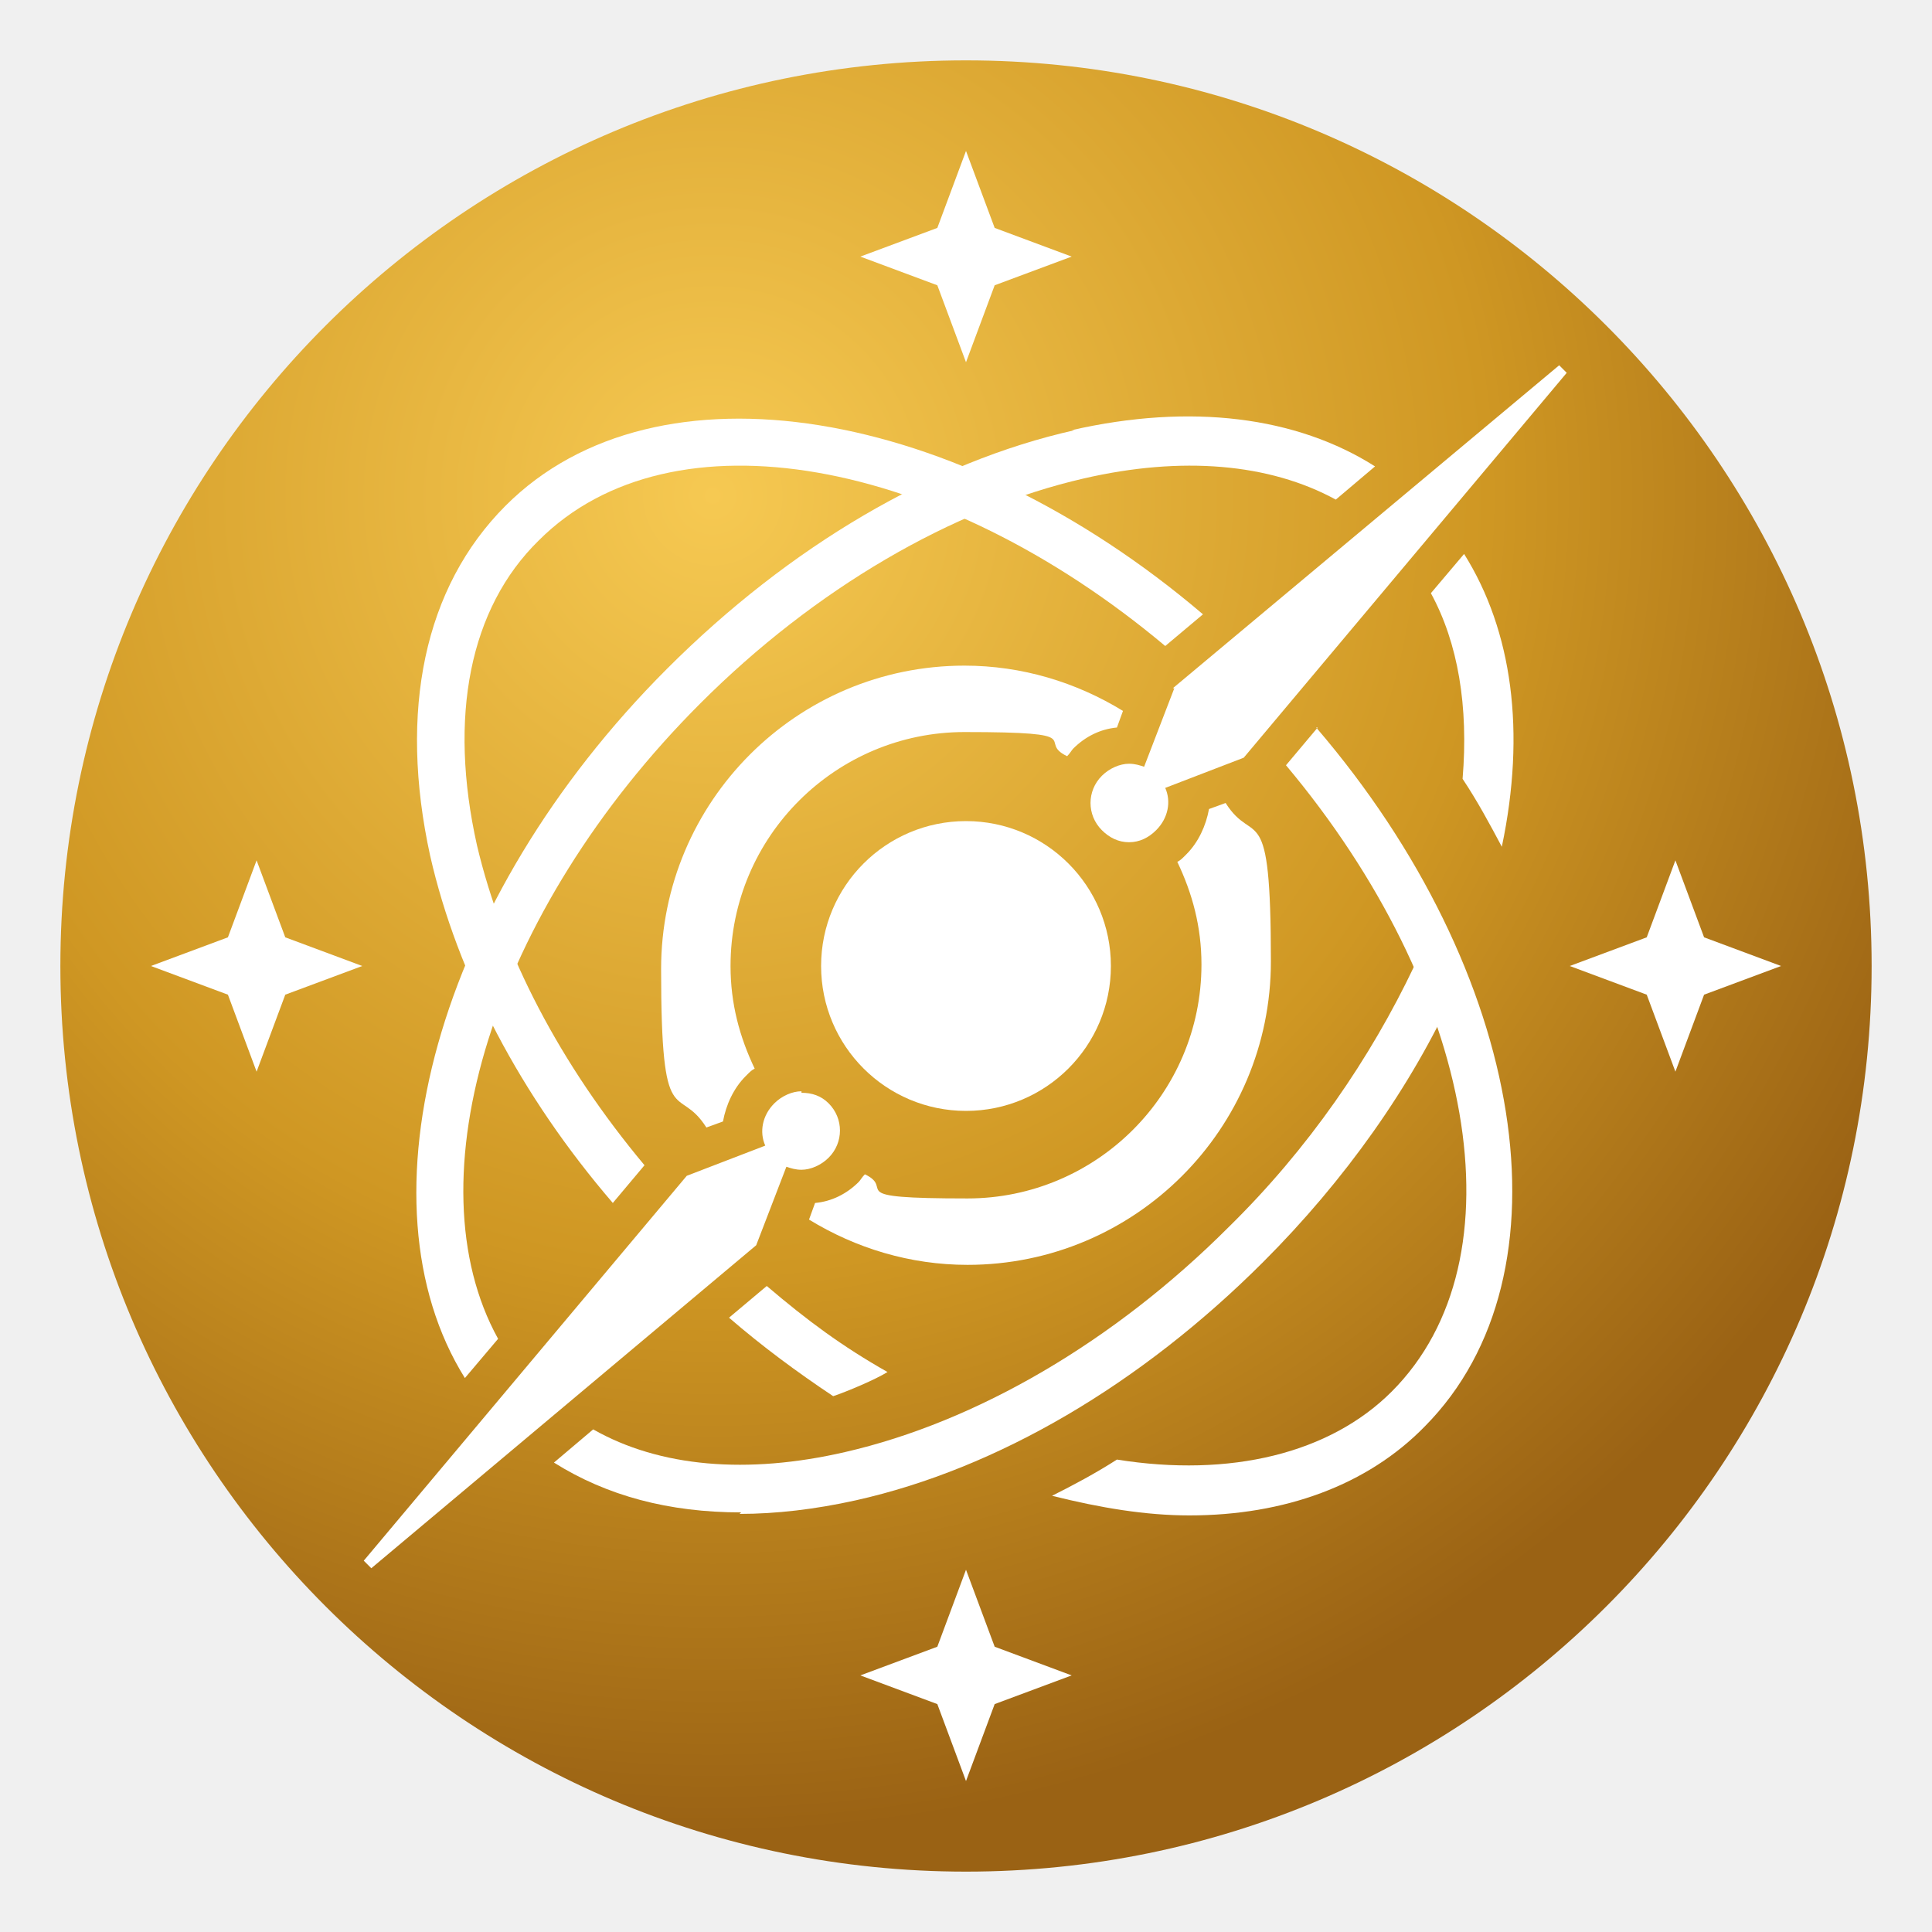
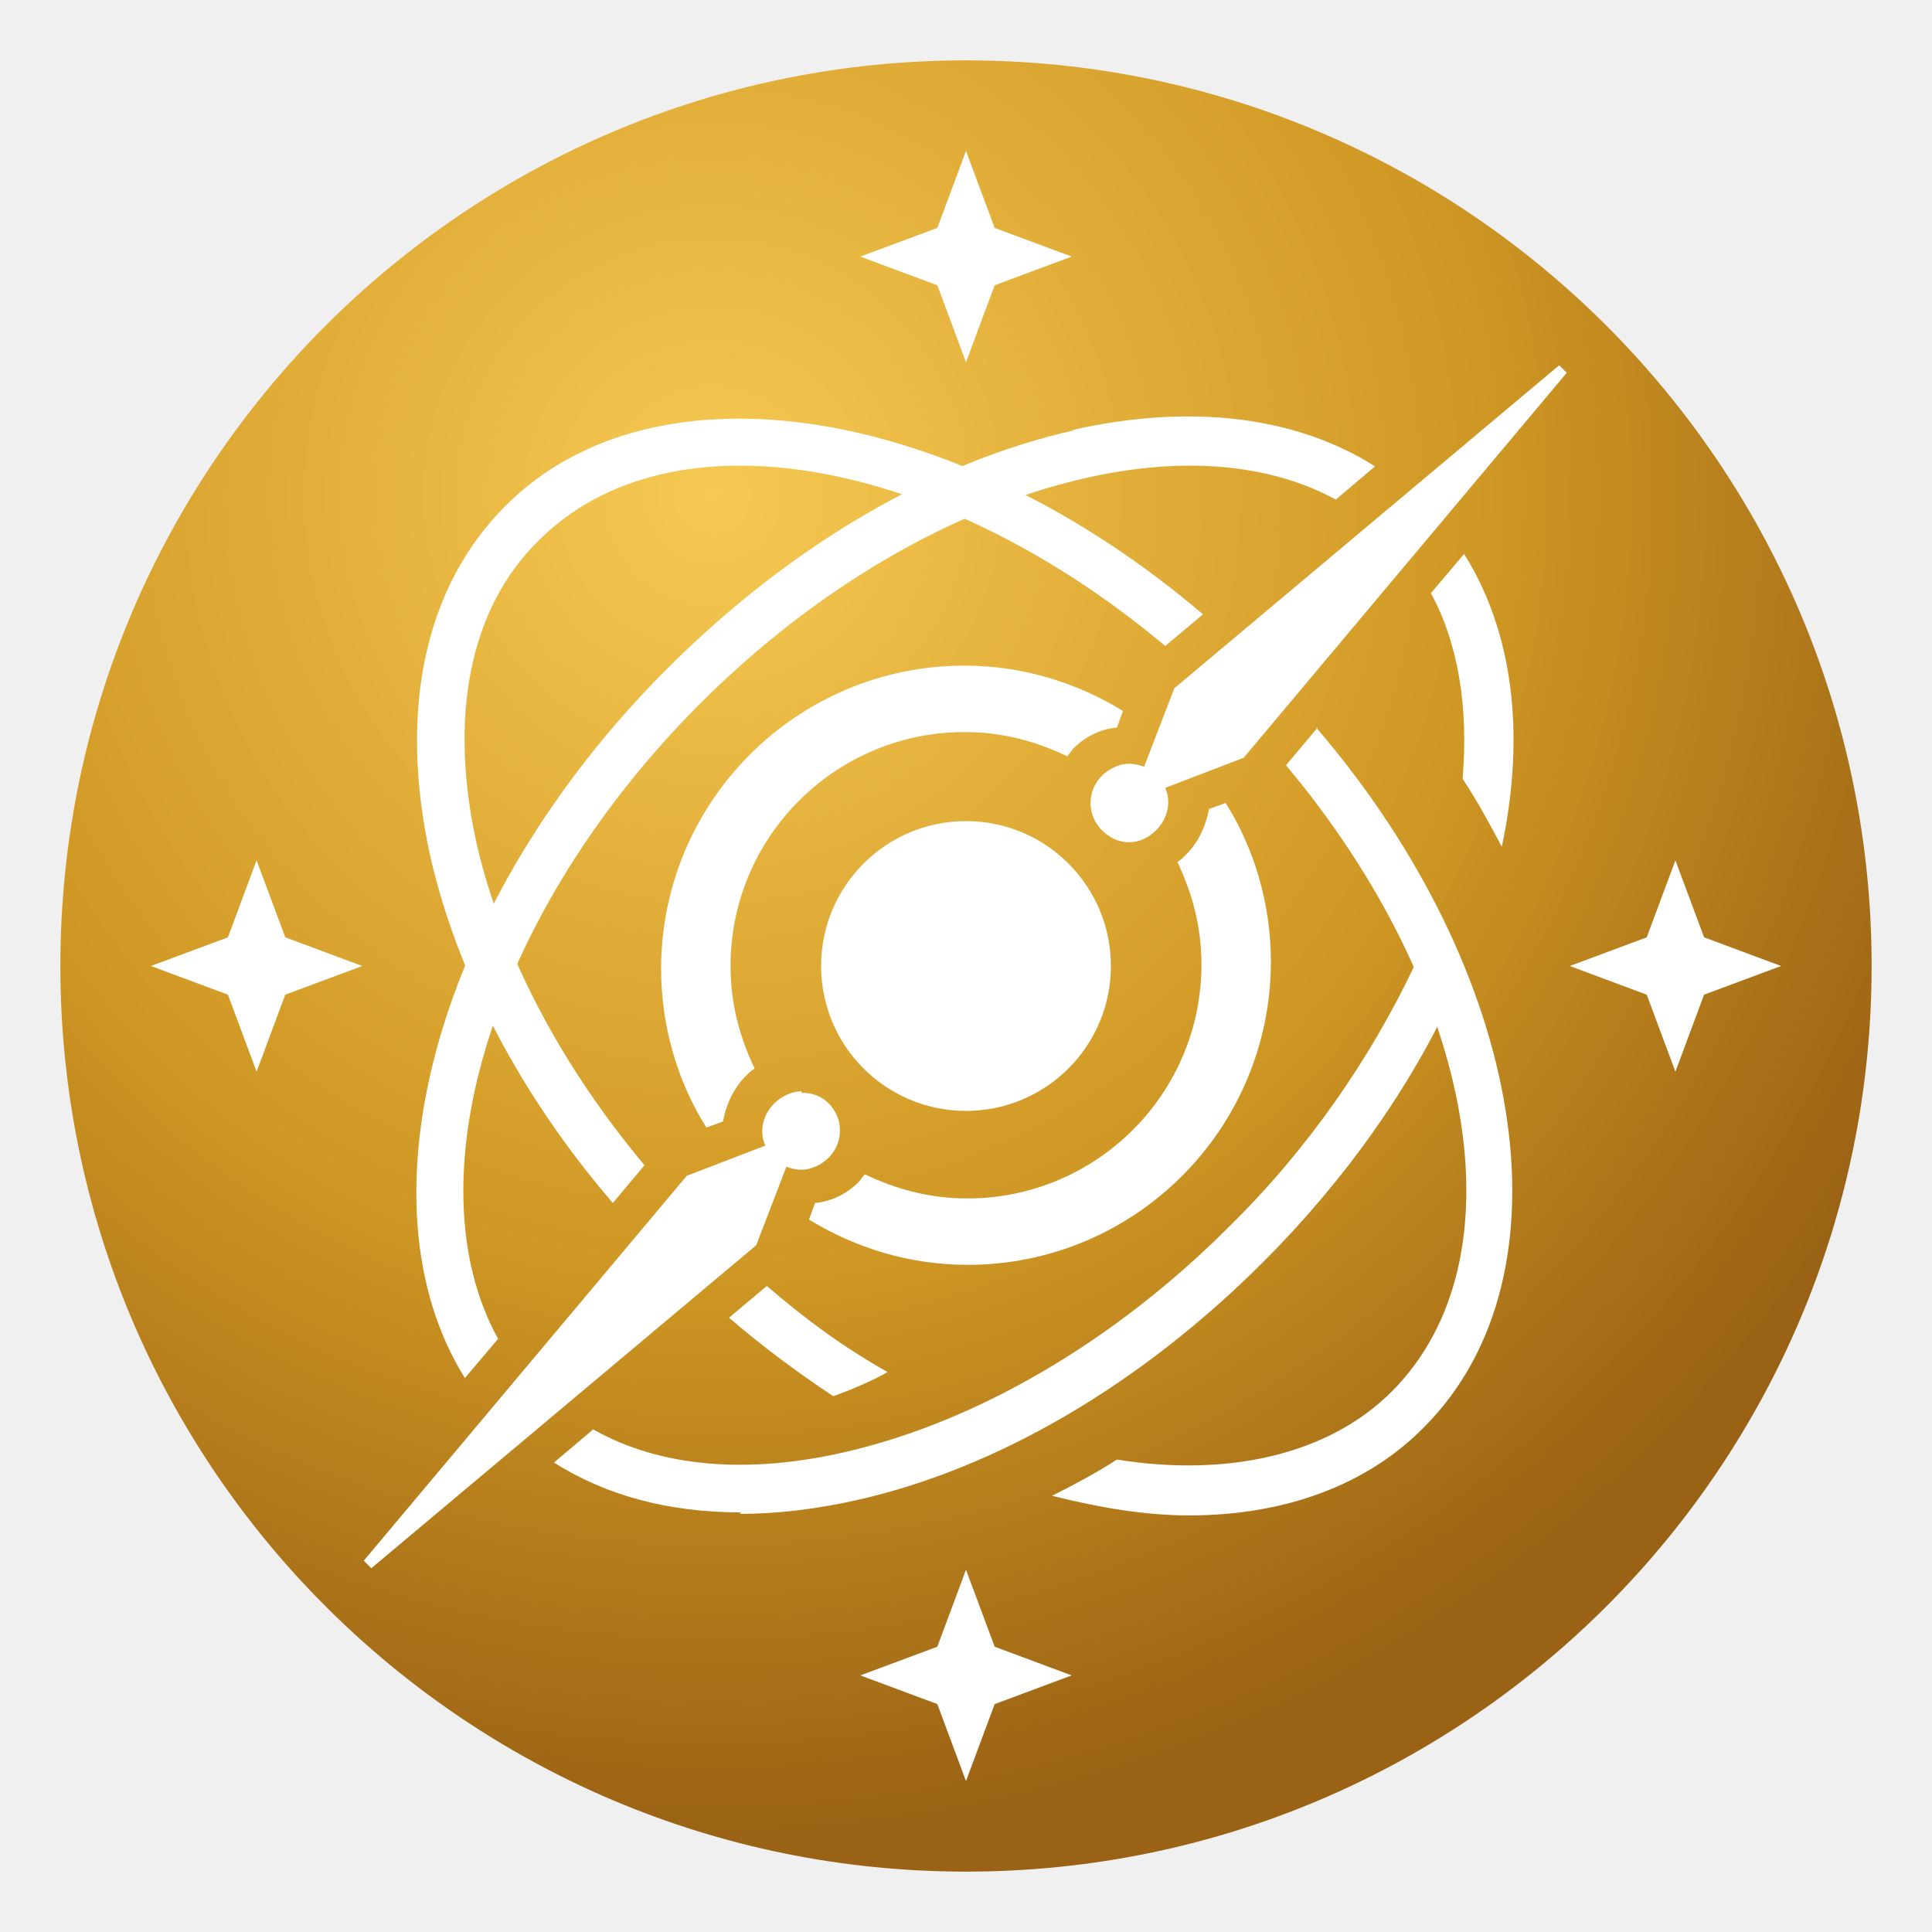
- <svg xmlns="http://www.w3.org/2000/svg" id="Layer_1" data-name="Layer 1" version="1.1" viewBox="0 0 128 128">
+ <svg xmlns="http://www.w3.org/2000/svg" viewBox="0 0 128 128" width="128" height="128">
  <defs>
-     <radialGradient id="goldGradient" cx="36%" cy="24%" r="74%">
+     <radialGradient id="lumine-gold" cx="36%" cy="24%" r="74%">
      <stop offset="0%" stop-color="#f6c952" />
      <stop offset="58%" stop-color="#cf9723" />
      <stop offset="100%" stop-color="#9a6214" />
    </radialGradient>
  </defs>
-   <circle cx="64" cy="64" r="60" fill="url(#goldGradient)" stroke-width="0" />
-   <g>
-     <circle cx="64" cy="64" r="9.6" fill="#fff" stroke-width="0" />
-     <path d="M53.1,72.3c-.6,0-1.3.3-1.8.8-.8.8-1,1.9-.6,2.8l-5.2,2-21.4,25.5.5.5,25.5-21.4,2-5.2c.3.1.6.2,1,.2.6,0,1.3-.3,1.8-.8,1-1,1-2.6,0-3.6-.5-.5-1.1-.7-1.8-.7h0Z" fill="#fff" stroke-width="0" />
-     <path d="M49,100.3c2.4,0,5-.3,7.7-.9,9.4-2.1,18.9-7.7,27-15.8,5.4-5.4,9.8-11.6,12.7-18l-2.5-2.4-.2.5v.3c-2.9,6.1-7,12.1-12.3,17.3-7.6,7.6-16.7,12.9-25.4,14.9-6.5,1.5-12.3,1-16.7-1.5l-2.6,2.2c3.5,2.2,7.6,3.3,12.4,3.3h0Z" fill="#fff" stroke-width="0" />
-     <path d="M58.8,90.9c-3-1.7-5.3-3.4-8-5.7l-2.5,2.1c2.2,1.9,4.5,3.6,6.9,5.2.9-.3,2.8-1.1,3.6-1.6h0Z" fill="#fff" stroke-width="0" />
-     <path d="M77.8,45.6l-2,5.2c-.3-.1-.6-.2-1-.2-.6,0-1.3.3-1.8.8-1,1-1,2.6,0,3.6.5.5,1.1.8,1.8.8s1.3-.3,1.8-.8c.8-.8,1-1.9.6-2.8l5.2-2,21.4-25.5-.5-.5-25.6,21.4Z" fill="#fff" stroke-width="0" />
-     <path d="M49.5,71.2c.2-.2.3-.3.5-.4-1-2.1-1.6-4.3-1.6-6.8,0-8.6,7-15.5,15.5-15.5s4.7.6,6.8,1.6c.2-.2.3-.4.4-.5.8-.8,1.8-1.3,2.9-1.4l.4-1.1c-3.1-1.9-6.7-3-10.5-3-11.1,0-20.1,9-20.1,20.1s1.1,7.5,3,10.5l1.1-.4c.2-1.1.7-2.2,1.5-3h0Z" fill="#fff" stroke-width="0" />
-     <path d="M78.5,56.7c-.2.2-.3.3-.5.4,1,2.1,1.6,4.3,1.6,6.8,0,8.6-7,15.5-15.5,15.5s-4.7-.6-6.8-1.6c-.2.2-.3.4-.4.5-.8.8-1.8,1.3-2.9,1.4l-.4,1.1c3.1,1.9,6.7,3,10.5,3,11.1,0,20.1-9,20.1-20.1s-1.1-7.5-3-10.5l-1.1.4c-.2,1.1-.7,2.2-1.5,3h0Z" fill="#fff" stroke-width="0" />
-     <path d="M33.5,33.5c-5.4,5.4-7.1,13.6-5,23.2,1.8,7.9,6,15.9,12.1,23l2.1-2.5c-5.6-6.7-9.4-14-11.1-21.2-1.9-8.5-.5-15.7,4.1-20.2,8.8-8.8,26.6-5.5,41.5,7l2.5-2.1c-16.2-13.8-36.2-17.2-46.2-7.2Z" fill="#fff" stroke-width="0" />
-     <path d="M87.3,48.2l-2.1,2.5c12.5,14.9,15.8,32.7,7,41.5-4.1,4.1-10.7,5.7-18.2,4.5-1.4.9-2.9,1.7-4.3,2.4,3.2.8,6.2,1.3,9.1,1.3,6.3,0,11.8-2,15.6-5.9,10-10.1,6.7-30.1-7.2-46.3h0Z" fill="#fff" stroke-width="0" />
-     <path d="M71.2,28.5c-9.4,2.1-18.9,7.7-27,15.8-15.3,15.3-20.7,35.3-13.4,47l2.2-2.6c-5.8-10.5-.4-28.3,13.4-42.1,7.6-7.6,16.7-12.9,25.4-14.9,6.5-1.5,12.3-1,16.7,1.4l2.6-2.2c-5.2-3.3-12.2-4.2-20.1-2.4Z" fill="#fff" stroke-width="0" />
-     <path d="M97,36.7l-2.2,2.6c1.8,3.3,2.5,7.5,2.1,12.3,1,1.5,1.8,3,2.6,4.5,1.6-7.6.7-14.3-2.5-19.4Z" fill="#fff" stroke-width="0" />
-   </g>
+   <circle cx="64" cy="64" r="60" fill="url(#lumine-gold)" />
  <g fill="#fff">
-     <path d="M64 10l1.9 5.1L71 17l-5.1 1.9L64 24l-1.9-5.1L57 17l5.1-1.9Z" />
-     <path d="M111 57l1.9 5.1L118 64l-5.1 1.9L111 71l-1.9-5.1L104 64l5.1-1.9Z" />
-     <path d="M64 104l1.9 5.1L71 111l-5.1 1.9L64 118l-1.9-5.1L57 111l5.1-1.9Z" />
-     <path d="M17 57l1.9 5.1L24 64l-5.1 1.9L17 71l-1.9-5.1L10 64l5.1-1.9Z" />
+     <circle cx="64" cy="64" r="9.6" />
+     <path d="M53.1 72.3c-.6 0-1.3.3-1.8.8-.8.8-1 1.9-.6 2.8l-5.2 2-21.4 25.5.5.5 25.5-21.4 2-5.2c.3.1.6.2 1 .2.6 0 1.3-.3 1.8-.8 1-1 1-2.6 0-3.6-.5-.5-1.1-.7-1.8-.7Z" />
+     <path d="M49 100.3c2.4 0 5-.3 7.7-.9 9.4-2.1 18.9-7.7 27-15.8 5.4-5.4 9.8-11.6 12.7-18l-2.5-2.4-.2.5v.3c-2.9 6.1-7 12.1-12.3 17.3-7.6 7.6-16.7 12.9-25.4 14.9-6.5 1.5-12.3 1-16.7-1.5l-2.6 2.2c3.5 2.2 7.6 3.3 12.4 3.3Z" />
+     <path d="M58.8 90.9c-3-1.7-5.3-3.4-8-5.7l-2.5 2.1c2.2 1.9 4.5 3.6 6.9 5.2.9-.3 2.8-1.1 3.6-1.6Z" />
+     <path d="m77.8 45.6-2 5.2c-.3-.1-.6-.2-1-.2-.6 0-1.3.3-1.8.8-1 1-1 2.6 0 3.6.5.5 1.1.8 1.8.8s1.3-.3 1.8-.8c.8-.8 1-1.9.6-2.8l5.2-2 21.4-25.5-.5-.5Z" />
+     <path d="M49.5 71.2c.2-.2.3-.3.5-.4-1-2.1-1.6-4.3-1.6-6.8 0-8.6 7-15.5 15.5-15.5 2.5 0 4.7.6 6.8 1.6.2-.2.3-.4.4-.5.8-.8 1.8-1.3 2.9-1.4l.4-1.1c-3.1-1.9-6.7-3-10.5-3-11.1 0-20.1 9-20.1 20.1 0 3.8 1.1 7.5 3 10.5l1.1-.4c.2-1.1.7-2.2 1.5-3Z" />
+     <path d="M78.5 56.7c-.2.2-.3.3-.5.4 1 2.1 1.6 4.3 1.6 6.8 0 8.6-7 15.5-15.5 15.5-2.5 0-4.7-.6-6.8-1.6-.2.2-.3.4-.4.5-.8.8-1.8 1.3-2.9 1.4l-.4 1.1c3.1 1.9 6.7 3 10.5 3 11.1 0 20.1-9 20.1-20.1 0-3.8-1.1-7.5-3-10.5l-1.1.4c-.2 1.1-.7 2.2-1.5 3Z" />
+     <path d="M33.5 33.5c-5.4 5.4-7.1 13.6-5 23.2 1.8 7.9 6 15.9 12.1 23l2.1-2.5c-5.6-6.7-9.4-14-11.1-21.2-1.9-8.5-.5-15.7 4.1-20.2 8.8-8.8 26.6-5.5 41.5 7l2.5-2.1C63.5 26.9 43.5 23.5 33.5 33.5Z" />
+     <path d="m87.3 48.2-2.1 2.5c12.5 14.9 15.8 32.7 7 41.5-4.1 4.1-10.7 5.7-18.2 4.5-1.4.9-2.9 1.7-4.3 2.4 3.2.8 6.2 1.3 9.1 1.3 6.3 0 11.8-2 15.6-5.9 10-10.1 6.7-30.1-7.2-46.3Z" />
+     <path d="M71.2 28.5c-9.4 2.1-18.9 7.7-27 15.8-15.3 15.3-20.7 35.3-13.4 47l2.2-2.6c-5.8-10.5-.4-28.3 13.4-42.1C54 39 63.1 33.7 71.8 31.7c6.5-1.5 12.3-1 16.7 1.4l2.6-2.2c-5.2-3.3-12.2-4.2-20.1-2.4Z" />
+     <path d="m97 36.7-2.2 2.6c1.8 3.3 2.5 7.5 2.1 12.3 1 1.5 1.8 3 2.6 4.5 1.6-7.6.7-14.3-2.5-19.4Z" />
+     <path d="m64 10 1.9 5.1L71 17l-5.1 1.9L64 24l-1.9-5.1L57 17l5.1-1.9ZM111 57l1.9 5.1L118 64l-5.1 1.9L111 71l-1.9-5.1L104 64l5.1-1.9ZM64 104l1.9 5.1L71 111l-5.1 1.9L64 118l-1.9-5.1L57 111l5.1-1.9ZM17 57l1.9 5.1L24 64l-5.1 1.9L17 71l-1.9-5.1L10 64l5.1-1.9Z" />
  </g>
</svg>
